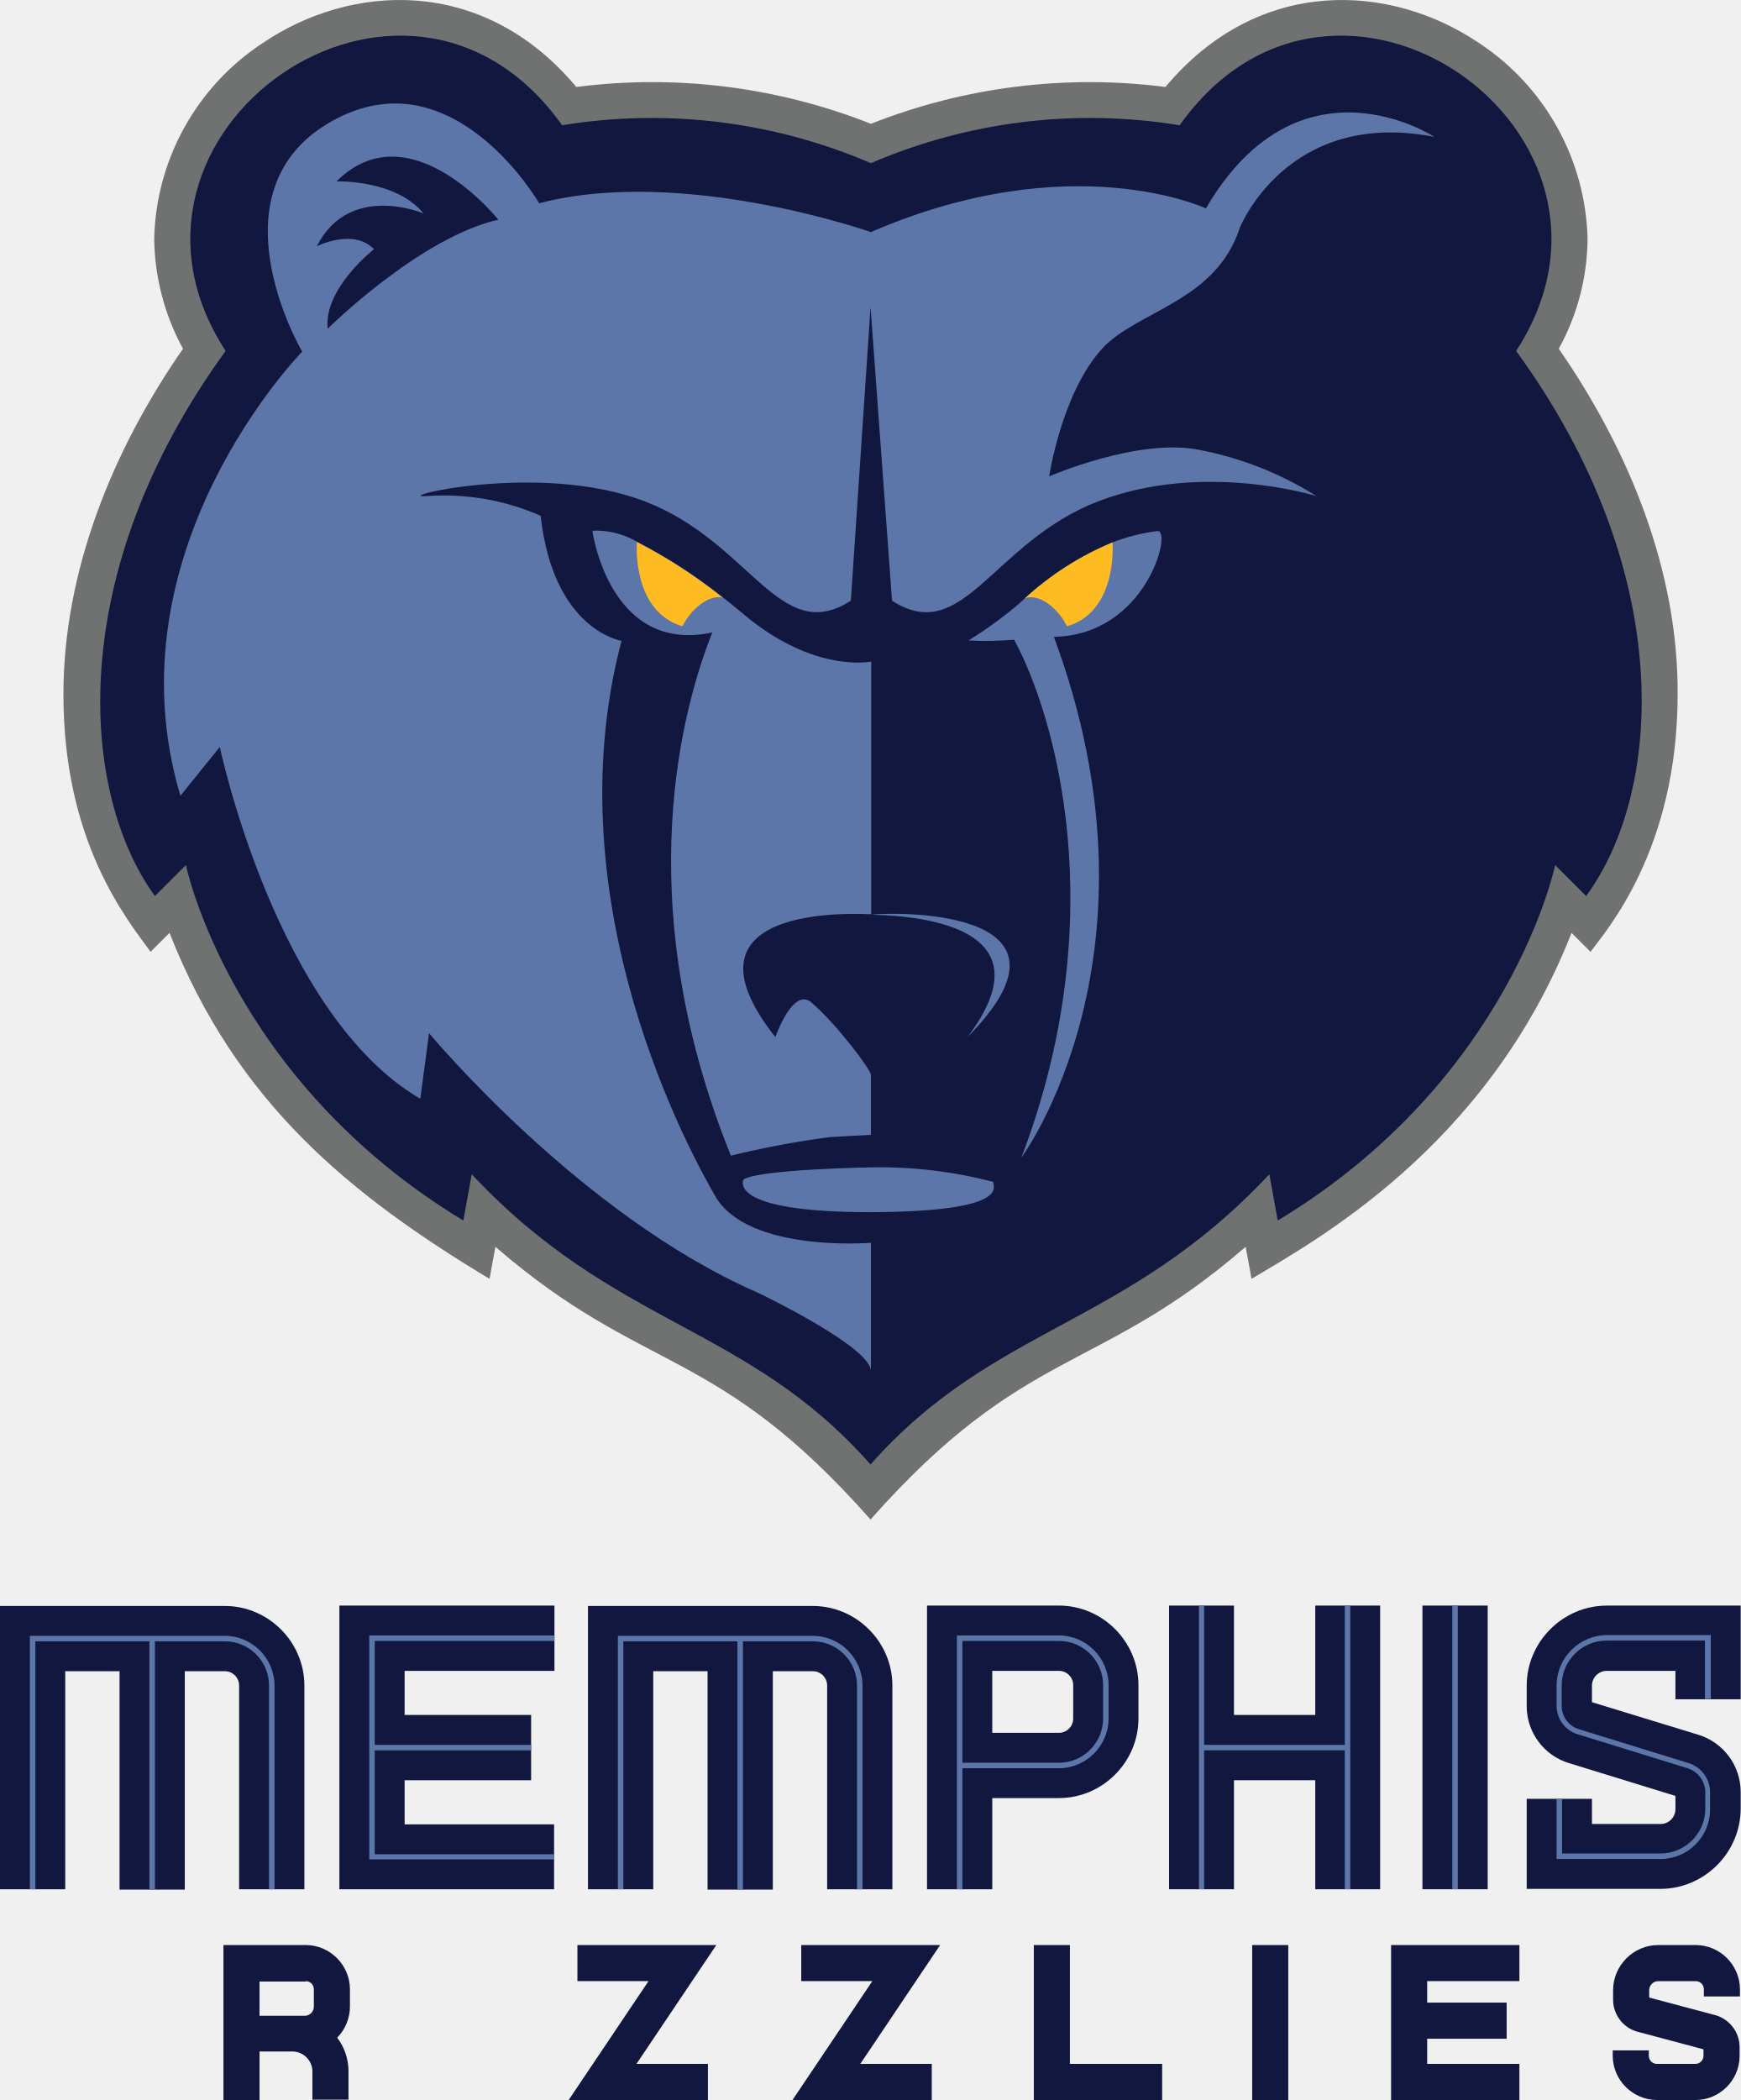
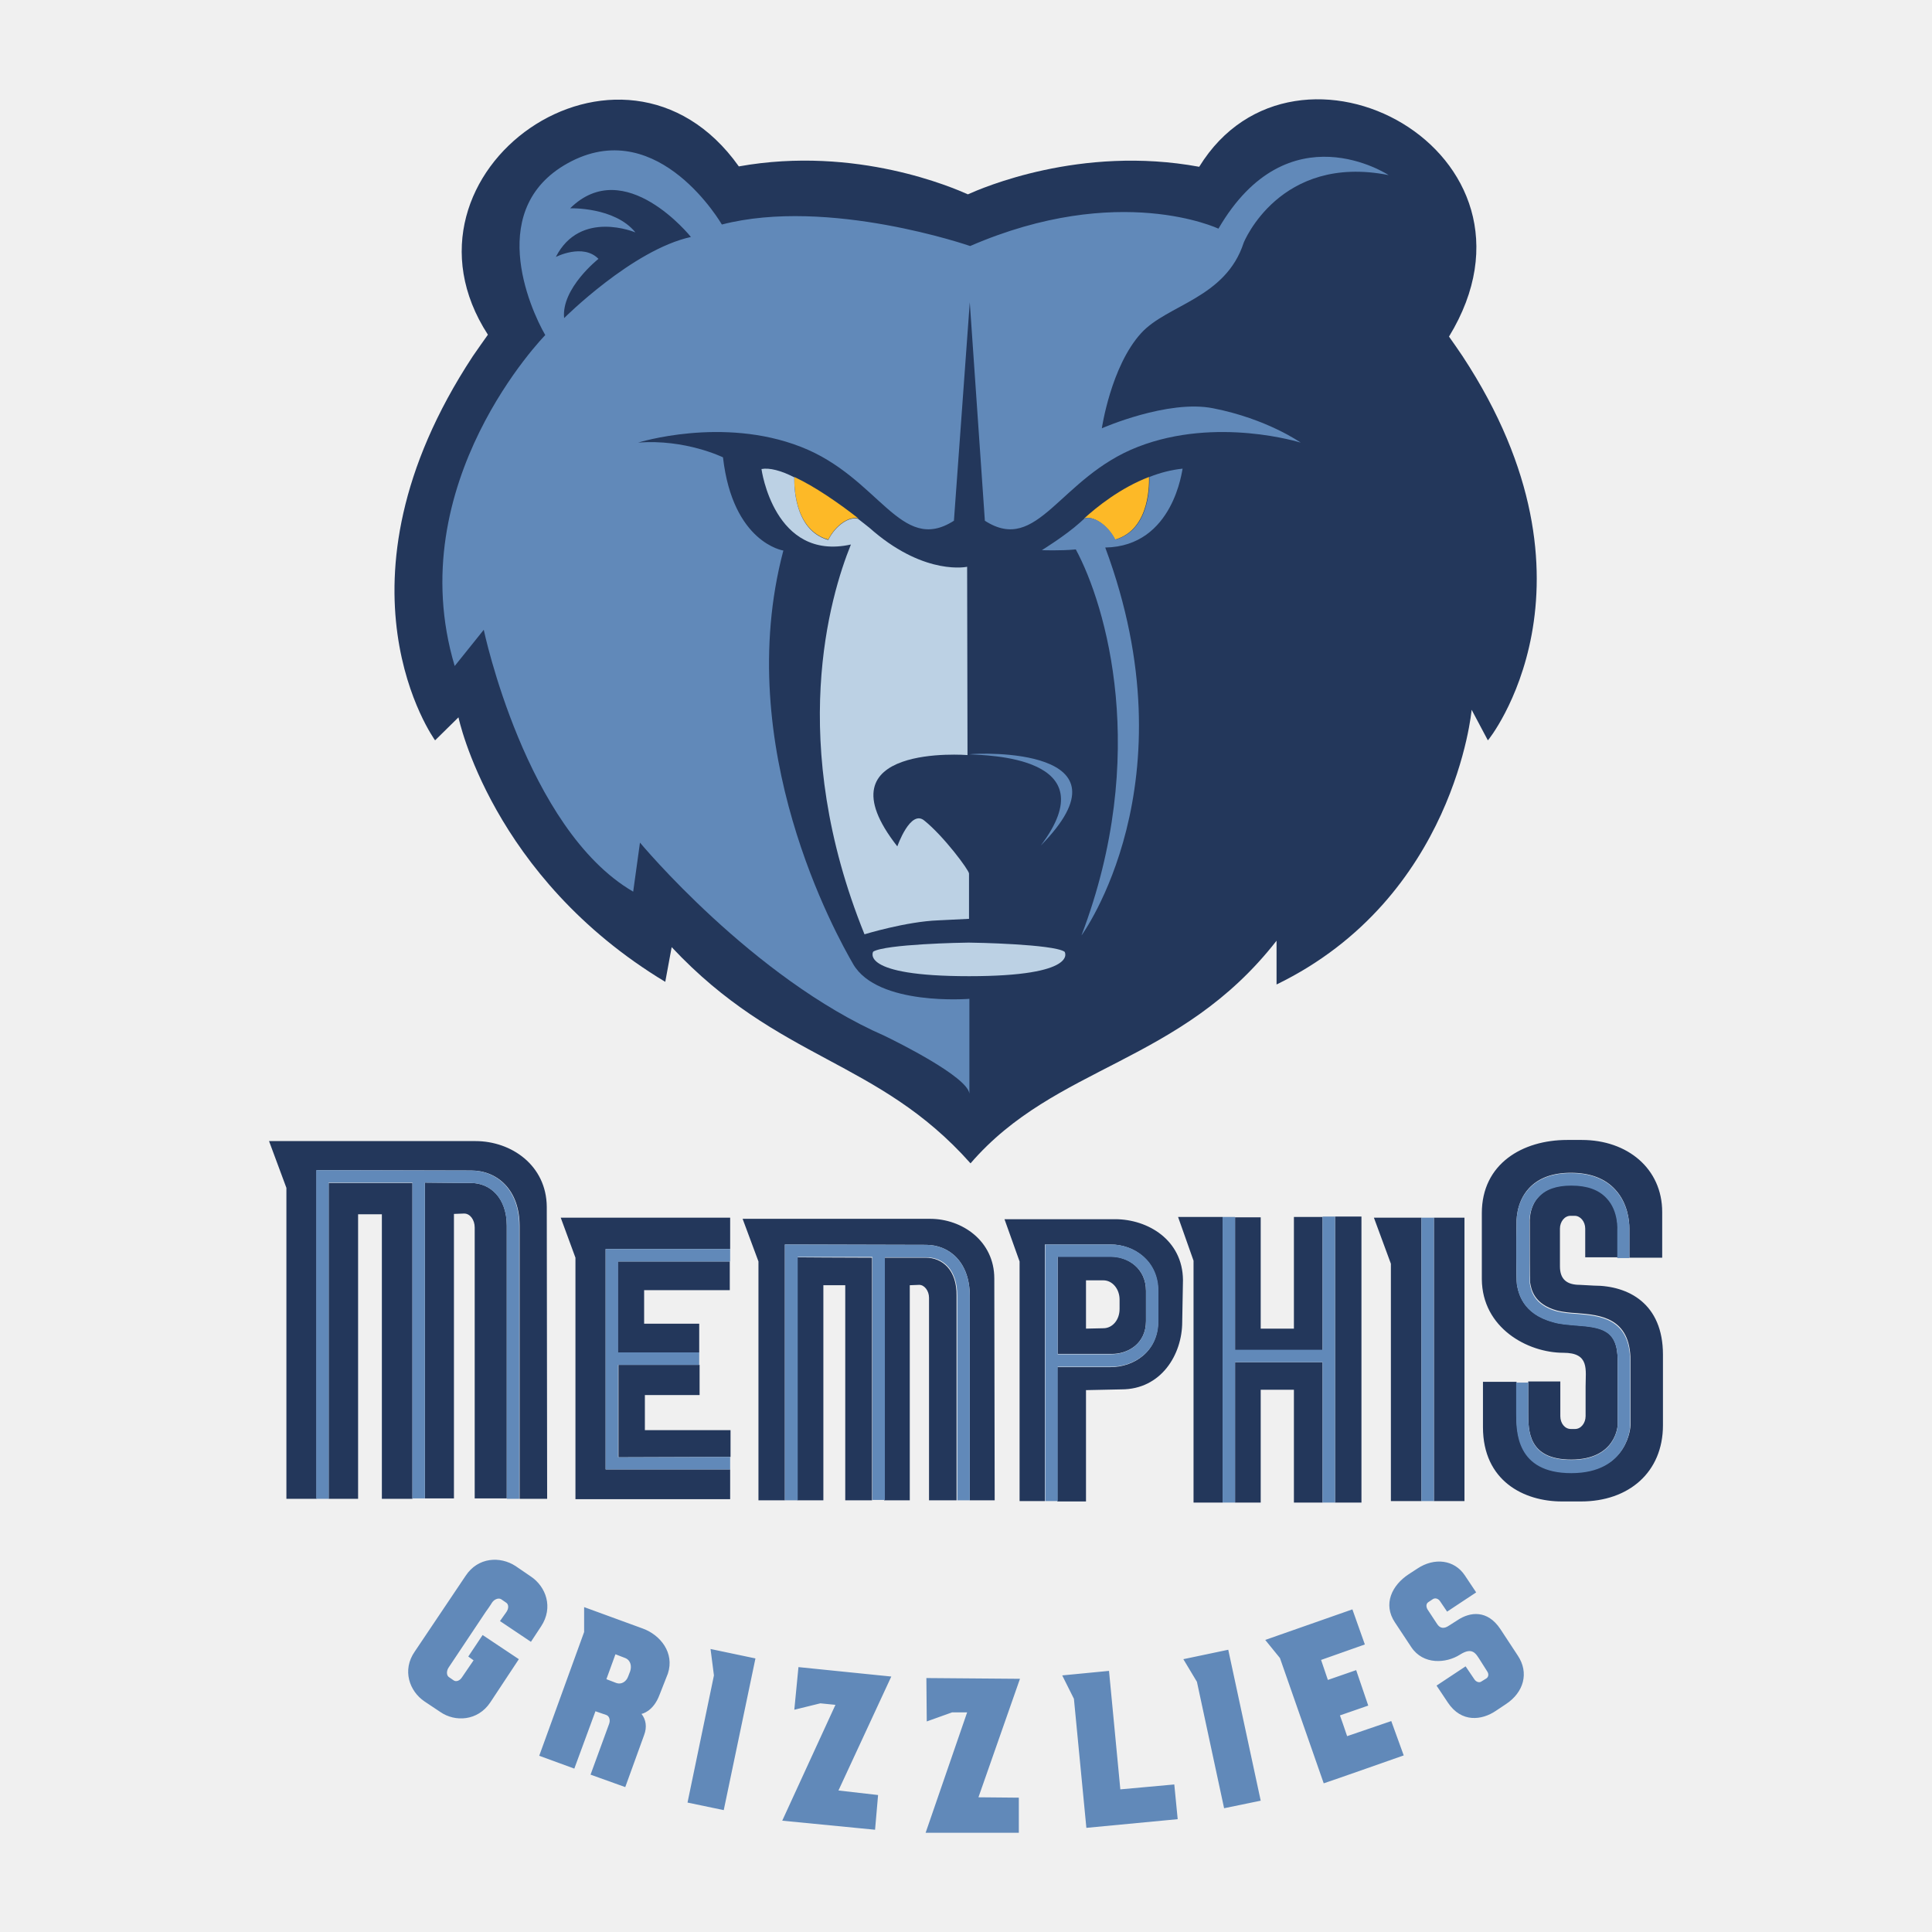
- <svg xmlns="http://www.w3.org/2000/svg" clip-rule="evenodd" fill-rule="evenodd" viewBox="168.08 65 223.85 270">
-   <path d="m213.081 320.749c-.011-3.108-2.565-5.662-5.673-5.673h-10.594v19.924h4.642v-6.235h4.313c1.362.048 2.462 1.169 2.484 2.532v3.657h4.642v-3.657c0-1.558-.511-3.073-1.453-4.313 1.057-1.075 1.647-2.525 1.64-4.031v-2.204zm-5.673-1.031c.564.004 1.027.467 1.032 1.031v2.262c0 .636-.524 1.161-1.161 1.161h-5.824v-4.407h5.953v-.046zm110.119 15.282h-16.501v-19.924h4.64v15.283h11.86v4.642zm45.941-15.282v-4.642h-16.502v19.924h16.502v-4.642h-11.86v-3.234h10.219v-4.642h-10.219v-2.765h11.86zm-104.353 15.282h-17.907l10.267-15.283h-9.141v-4.642h17.861l-10.267 15.283h9.188v4.642zm28.785 0h-17.909l10.267-15.283h-9.141v-4.642h17.861l-10.267 15.283h9.189zm41.206-19.924h4.64v19.923h-4.64zm-103.697 0h4.64v19.923h-4.64zm0 0h4.64v19.923h-4.64zm78.851-43.644h-16.97v36.471h8.392v-11.72h8.579c5.602-.012 10.207-4.618 10.22-10.219v-4.314c-.014-5.6-4.618-10.207-10.22-10.219zm1.829 14.533c-.001 1.002-.826 1.826-1.829 1.827h-8.579v-7.968h8.579c1.002 0 1.827.825 1.829 1.827z" fill="#12173f" />
-   <path d="m291.837 307.904h-.703v-32.627h13.126c3.496.003 6.372 2.879 6.376 6.375v4.314c-.004 3.496-2.88 6.372-6.376 6.375h-12.423v15.564zm0-16.267h12.434c3.105 0 5.662-2.555 5.662-5.662v-4.334c0-3.107-2.556-5.662-5.662-5.662h-12.434v15.657z" fill="#5d76a9" />
-   <path d="m239.38 279.824v-8.392h-27.658v36.471h27.611v-8.344h-19.221v-5.673h16.267v-8.392h-16.267v-5.671h19.267z" fill="#12173f" />
-   <path d="m239.38 275.98v-.703h-23.815v28.783h23.768v-.655h-23.065v-13.361h20.111v-.703h-20.111v-13.36h23.112z" fill="#5d76a9" />
-   <path d="m272.617 271.479h-28.925v36.425h8.392v-28.033h6.985v28.081h8.392v-28.081h5.157c1.002.001 1.827.826 1.829 1.829v26.205h8.39v-26.205c-.012-5.602-4.618-10.207-10.219-10.22" fill="#12173f" />
-   <path d="m272.617 275.323h-25.081v32.581h.703v-31.877h14.673v31.924h.703v-31.924h9.011c3.107 0 5.662 2.556 5.662 5.662v26.216h.703v-26.205c-.003-3.496-2.879-6.372-6.375-6.376" fill="#5d76a9" />
-   <path d="m197.001 271.479h-28.924v36.425h8.392v-28.033h6.985v28.081h8.39v-28.081h5.157c1.004.001 1.827.826 1.829 1.829v26.205h8.392v-26.205c-.014-5.602-4.618-10.207-10.22-10.22" fill="#12173f" />
-   <path d="m197.001 275.323h-25.079v32.581h.703v-31.877h14.673v31.924h.702v-31.924h9.012c3.107 0 5.662 2.556 5.662 5.662v26.216h.703v-26.205c-.004-3.496-2.879-6.372-6.376-6.376" fill="#5d76a9" />
-   <path d="m350.998 271.432h8.392v36.471h-8.392z" fill="#12173f" />
-   <path d="m354.842 271.432h.703v36.471h-.703z" fill="#5d76a9" />
-   <path d="m337.216 271.432v14.063h-10.454v-14.063h-8.345v36.471h8.345v-14.017h10.454v14.017h8.344v-36.471z" fill="#12173f" />
-   <path d="m341.014 271.432v17.907h-18.096v-17.907h-.657v36.471h.657v-17.861h18.096v17.861h.702v-36.471z" fill="#5d76a9" />
-   <path d="m184.344 335h-10.594c-3.108-.011-5.662-2.565-5.673-5.673v-8.579c.011-3.108 2.565-5.662 5.673-5.673h4.922c3.108.011 5.662 2.565 5.673 5.673v.938h-4.642v-.938c-.004-.564-.467-1.026-1.031-1.031h-4.922c-.564.005-1.027.467-1.032 1.031v8.579c.005.564.468 1.027 1.032 1.031h5.953v-1.827h-2.765v-4.642h7.407v11.111zm0 0h-10.594c-3.108-.011-5.662-2.565-5.673-5.673v-8.579c.011-3.108 2.565-5.662 5.673-5.673h4.922c3.108.011 5.662 2.565 5.673 5.673v.938h-4.642v-.938c-.004-.564-.467-1.026-1.031-1.031h-4.922c-.564.005-1.027.467-1.032 1.031v8.579c.005.564.468 1.027 1.032 1.031h5.953v-1.827h-2.765v-4.642h7.407v11.111zm201.766 0h-4.969c-3.107-.011-5.66-2.565-5.671-5.673v-.703h4.64v.703c.005.564.468 1.027 1.031 1.031h4.969c.564-.004 1.027-.467 1.031-1.031v-.844l-8.625-2.297c-1.779-.556-2.999-2.214-3-4.078v-1.22c0-3.187 2.623-5.812 5.812-5.812h4.83c3.107.011 5.66 2.565 5.671 5.673v.938h-4.64v-.938c-.005-.564-.468-1.027-1.031-1.031h-4.841c-.636 0-1.159.523-1.159 1.161v.949l8.625 2.297c1.779.556 2.999 2.214 3 4.078v1.136c0 3.105-2.556 5.662-5.662 5.662h-.011m-4.499-27.144h-17.205v-11.579h8.392v3.234h8.834c1.043 0 1.901-.858 1.901-1.901v-1.708l-13.689-4.218c-3.219-.968-5.438-3.952-5.438-7.314v-2.625c0-5.658 4.655-10.313 10.313-10.313h17.205v12.047h-8.392v-3.656h-8.834c-1.043 0-1.901.858-1.901 1.901v2.13l13.641 4.172c3.26.976 5.502 4.004 5.486 7.407v2.11c-.016 5.651-4.662 10.297-10.313 10.313" fill="#12173f" />
-   <path d="m381.611 304.013h-13.361v-7.783h.703v7.079h12.662c3.16 0 5.762-2.601 5.762-5.762v-2.114c-.01-1.418-.942-2.674-2.297-3.094l-14.111-4.359c-1.61-.482-2.72-1.976-2.719-3.657v-2.625c.007-3.546 2.924-6.462 6.47-6.47h13.36v8.205h-.75v-7.501h-12.662c-3.161 0-5.762 2.601-5.762 5.763v2.629c-.007 1.372.892 2.596 2.203 3l14.111 4.36c1.64.507 2.767 2.033 2.765 3.75v2.11l.001.124c0 3.481-2.864 6.345-6.343 6.345h-.033" fill="#5d76a9" />
-   <path d="m368.531 109.841c2.379-4.31 3.65-9.143 3.704-14.064-.22-10.174-5.431-19.613-13.922-25.22-11.345-7.688-28.316-8.767-40.363 5.625-12.822-1.646-25.855-.016-37.878 4.735-12.021-4.755-25.056-6.384-37.878-4.735-12.049-14.392-29.066-13.313-40.363-5.625-8.506 5.592-13.723 15.042-13.922 25.22.075 4.919 1.346 9.746 3.704 14.064-9.095 13.078-15.377 28.642-15.377 44.441 0 19.033 8.157 28.877 11.205 33.096l2.438-2.438c8.625 21.94 23.345 33.754 41.159 44.489 0 0 .374-2.156.75-4.126 19.173 16.595 28.315 12.517 48.239 35.065 19.876-22.455 29.251-18.611 48.237-35.065.376 1.921.751 4.126.751 4.126 7.922-4.782 30.284-16.783 41.159-44.489l2.438 2.438c1.875-2.578 11.203-12.984 11.203-33.096.094-15.799-6.188-31.315-15.283-44.441" fill="#707271" />
-   <path d="m363.047 110.122c18.283-28.081-23.206-57.286-43.269-29.018-13.428-2.197-27.208-.505-39.706 4.875-12.498-5.381-26.278-7.072-39.706-4.875-20.111-28.268-61.552.937-43.269 29.018-20.815 28.596-18.751 56.816-9.095 70.083l3.985-3.985s5.673 27.565 35.675 45.707l1.079-5.953c18.47 19.736 35.346 19.267 51.285 37.315 15.938-18.001 32.814-17.579 51.285-37.315l1.077 5.953c30.002-18.094 35.675-45.707 35.675-45.707l3.985 3.985c9.797-13.313 11.86-41.441-9.001-70.083" fill="#12173f" />
-   <path d="m280.258 215.083s-14.391.235-16.548 1.547c0 0-2.484 4.266 16.548 4.22 18.096-.094 15.423-3.376 15.564-3.891-5.079-1.327-10.314-1.958-15.564-1.876m-12.47-16.735s2.251-6.515 4.64-4.453c3.329 2.86 7.642 8.673 7.642 9.282v7.735l-5.251.281c-4.291.564-8.547 1.362-12.751 2.391-13.408-33.19-5.954-58.271-2.391-67.271-13.267 2.86-15.423-13.08-15.423-13.08 2.002-.086 3.986.403 5.719 1.407 3.917 2.018 7.623 4.42 11.064 7.172.985.751 1.875 1.501 2.719 2.204 9.047 7.594 16.36 6.047 16.36 6.047v32.488c-.046.046-26.392-2.016-12.329 15.797m24.707 0c16.782-17.017-10.594-16.032-12.329-15.751 2.812.141 24.002.281 12.329 15.751m11.11-51.473c15.094 40.645-4.033 66.803-4.173 66.944 11.86-31.128 4.266-56.958-.937-66.568-1.949.165-3.907.197-5.86.093 2.322-1.439 4.531-3.054 6.61-4.829l.609-.561c3.316-3.049 7.139-5.492 11.299-7.22 1.854-.72 3.791-1.207 5.766-1.453s-1.407 13.408-13.313 13.595" fill="#5d76a9" />
-   <path d="m327.512 94.277s6.141-15.377 25.033-11.673c0 0-17.345-11.392-29.393 9.188 0 0-17.298-8.109-43.081 3.048 0 0-24.237-8.532-42.66-3.704 0 0-10.735-18.658-25.877-10.97s-7.219 25.409-4.594 30.049c0 0-25.081 25.549-15.658 57.099l5.064-6.282s7.219 34.409 25.783 45.239l1.125-8.438s19.408 23.392 42.192 33.33c2.156 1.031 14.25 7.032 14.626 9.985v-16.361s-15.799 1.314-20.017-6c-2.86-4.968-21.05-37.41-12.047-71.395 0 0-8.767-1.314-10.407-16.08-4.598-2.017-9.618-2.886-14.627-2.532-5.008.355 14.486-4.547 28.081.703 13.595 5.251 17.252 18.658 26.44 12.751l2.532-37.737 2.765 37.737c9.188 5.908 12.845-7.453 26.44-12.751 13.595-5.251 28.127-.703 28.127-.703-4.628-2.92-9.765-4.939-15.142-5.953-7.783-1.547-19.221 3.422-19.221 3.422s1.595-10.689 6.798-16.408c4.501-4.923 14.626-6 17.72-15.564zm-117.291 12.986c-.563-5.157 5.954-10.22 5.954-10.22-2.672-2.765-7.361-.374-7.361-.374 4.22-8.299 13.735-4.22 13.735-4.22-3.609-4.407-11.203-4.126-11.203-4.126 9.423-9.375 20.815 4.923 20.815 4.923-10.126 2.297-21.94 14.017-21.94 14.017z" fill="#5d76a9" />
-   <path d="m261.038 141.859c-1.453-.468-3.844 1.031-5.204 3.656-4.5-1.312-6.047-6.188-5.86-10.828 3.917 2.017 7.623 4.42 11.064 7.172m44.254 3.656c-1.407-2.765-3.985-4.265-5.439-3.562 3.316-3.049 7.139-5.492 11.299-7.22.187 4.64-1.36 9.517-5.86 10.781" fill="#fb2" />
+ <svg xmlns="http://www.w3.org/2000/svg" id="Layer_1" viewBox="0 0 512 512" width="2500" height="2500">
+   <style>.st0{fill:#fff;fill-opacity:0}.st1{fill:#23375b}.st2{fill:#6189b9}.st3{fill:#fdb927}.st4{fill:#bcd1e4}</style>
+   <path class="st0" d="M0 0h512v512H0z" id="white_block" />
+   <g id="Logos">
+     <path class="st1" d="M327.3 398.2h6.8v-29.9h8.8v29.9h7.6V361h-23.2m26.5 37.2h7v-75.8h-7v75.8zm-66-46.1v-12.8h4.6c2.4 0 4.3 2.3 4.3 5.1v2.5c0 2.9-1.9 5.1-4.3 5.1l-4.6.1zm15.9-2v-8c0-6-4.8-9.1-9.3-9.1h-14.1v25.8h14.1c4.5.1 9.3-2.7 9.3-8.7m12.6-16v64.1h7.7v-75.7h-11.8l4.1 11.6zm106.1 6.6l-3.7-.2c-3.4 0-5.3-1.4-5.3-4.9v-10c0-1.8 1.2-3.4 2.8-3.4h1.1c1.5 0 2.8 1.5 2.8 3.4v7.6h8.6v-7.3s.4-5.1-2.8-8.5c-2.1-2.3-5.2-3.4-9.4-3.4-3.9 0-6.8 1-8.7 3.1-2.7 2.8-2.4 6.9-2.4 7v.2c0 6.8 0 14.7.1 15.6.3 1.8 1 5.7 7.1 7.4 1.6.4 3.4.6 5.4.7 6 .5 14.1 1.1 14.1 12.6v17.1c0 .2-.5 12.5-15.6 12.5-14.6 0-14.6-11-14.6-15.8v-8.2H393v12c0 14.3 10.9 19.7 20.9 19.7h5.1c12.6 0 21.7-7.7 21.7-20.2V359c0-13.5-9.1-18.3-18.3-18.3m-126.9-17.6h-29.3l4 11.2v63.5h6.7v-68h17.4c6.3 0 12.6 4.4 12.6 12.4v8c0 8-6.4 12.1-12.6 12.1h-14.1v35.6h7.6v-29.5l9.4-.2c10.5 0 16.1-9.2 16.1-17.9l.2-11.1c-.1-10.6-9.3-16.1-18-16.1m118.8 35.4c7 0 5.9 4.4 5.9 9v7.8c0 1.8-1.2 3.4-2.8 3.4h-1.1c-1.6 0-2.8-1.5-2.8-3.4v-9.2H405v8.2c0 4.9 0 12.5 11.4 12.5 11.8 0 12.3-8.9 12.3-9.2v-17.1c0-8.1-4.2-8.8-11.1-9.3-2.1-.2-4.2-.3-6.1-.9-8.1-2.2-9.1-7.8-9.5-9.9-.2-1.4-.2-12.5-.1-16 0-.4-.3-5.6 3.3-9.5 2.5-2.7 6.2-4.1 11.1-4.1 5.1 0 9.1 1.5 11.8 4.5 3.3 3.6 3.7 8.3 3.7 10.2v7.8h8.7v-12.1c0-11.5-9.2-19.1-21.3-19.1h-3.9c-11.8 0-22.6 6.3-22.6 19.4V339c.1 12.9 12.1 19.5 21.6 19.5m-45.7-23.6v62.9h8.1v-75.1h-12.6l4.5 12.2zm11.4 62.9h8.1v-75.1H380v75.1zm-254-95.4H71.3l4.6 12.4v82.4h8v-87.1l41 .1c6.8 0 12.8 5 12.8 14.7v72.3h7.3l-.1-77.4c-.1-11-9.4-17.4-18.9-17.4m-38.9 94.8h7.8v-75.4h6.3v75.4h8.1v-83.7H87.1v83.7zm83.7-27.5h14.6v-8h-21.5v24.5c2.7 0 24.9-.1 29.7-.1V379h-22.7v-9.3h-.1zm172.1-17.6h-8.8v-29.5h-6.8v35.2h23.2v-35.3h-7.6v29.6zM246.5 323h-49.7l4.2 11.3v63.3h7v-67.8l37.4.1c6.2 0 11.6 4.6 11.6 13.5v54.2h6.6l-.1-58.8c0-9.9-8.5-15.8-17-15.8m-82.7 35.4h21.5v-7.6h-14.6v-8.9h22.7v-7.6h-29.7v24.1h.1zm-39-44.9s-5.5 0-12.2-.1v83.7h7.7v-75.4l2.7-.1c1.6 0 2.8 1.7 2.8 3.7v71.8h8.5v-72.3c0-7.4-4.4-11.3-9.5-11.3m86.5 84.1h6.9v-57h5.8v57h7.1v-64.3c-8.6 0-18.2-.1-19.8-.1v64.4zm34-64.3h-11v64.3h6.8v-57l2.5-.1c1.4 0 2.6 1.6 2.6 3.4v53.7h7.3v-54.2c.1-6.9-3.8-10.1-8.2-10.1m-92.8 0v64h41v-7.9h-33V331h33v-8.3h-44.9l3.9 10.6z" />
+     <path class="st2" d="M324 398.2v-75.7h3.3v35.2h23.2v-35.3h3.3v75.8h-3.3V361h-23.2v37.2m-23.6-48.1v-8c0-6-4.8-9-9.3-9h-14.1v25.8h14.1c4.5 0 9.3-2.8 9.3-8.8M405 366.2v8.2c0 4.9 0 12.5 11.4 12.5 11.8 0 12.3-8.9 12.3-9.2v-17.1c0-8.1-4.2-8.8-11.1-9.3-2.1-.2-4.2-.3-6.1-.9-8.1-2.2-9.1-7.8-9.5-9.9-.2-1.4-.2-12.5-.1-16.1 0-.4-.3-5.6 3.3-9.4 2.5-2.7 6.2-4.1 11.1-4.1 5.1 0 9.1 1.5 11.8 4.5 3.3 3.6 3.7 8.3 3.7 10.2v7.8h-3.2v-7.3s.4-5.1-2.8-8.5c-2.1-2.3-5.2-3.4-9.4-3.4-3.9 0-6.8 1-8.7 3.1-2.7 2.8-2.4 6.9-2.4 7v.2c0 6.8 0 14.7.1 15.6.3 1.8 1 5.7 7.1 7.4 1.6.4 3.4.6 5.4.7 6 .5 14.1 1.1 14.1 12.6v17.1c0 .2-.5 12.5-15.6 12.5-14.6 0-14.6-11-14.6-15.8v-8.2h3.2v-.2zm-128 31.6v-68h17.4c6.3 0 12.6 4.4 12.6 12.3v8c0 8-6.4 12.1-12.6 12.1h-14.1v35.6H277zm99.7-75.1h3.3v75.1h-3.3v-75.1zM83.8 397.2v-87.1l41 .1c6.8 0 12.8 5 12.8 14.7v72.3h-3.3v-72.3c0-7.4-4.4-11.4-9.5-11.4 0 0-5.5 0-12.2-.1v83.7h-3.3v-83.7H87.1v83.8h-3.3zm109.7-62.9h-29.7v24.1h21.5v3.3h-21.5v24.5c2.7 0 24.9-.1 29.7-.1v3.3h-33V331h33v3.3zm14.5 63.3v-67.8l37.4.1c6.2 0 11.6 4.6 11.6 13.5v54.2h-3.3v-54.2c0-7-3.8-10.2-8.2-10.2h-11v64.3h-3.3v-64.4h-19.8v64.5H208z" />
+     <path class="st1" d="M387.6 94.4c-1.2-1.8-2.4-3.5-3.6-5.2 29.9-49-40.6-86.6-66.2-45-31.5-5.8-57.7 5.7-61.3 7.3-3.6-1.6-29.5-13-60.7-7.4-30.8-43.4-94.5 1.4-66.5 44.6-1.3 1.8-2.6 3.7-4 5.7-39.9 60.7-10 101.8-10 101.8l6.2-6.1s8.7 42.3 54.8 70.1l1.7-9.2c28.4 30.3 54.6 29.6 79.2 57.3 22.6-26.2 55.5-26.2 81.1-59v11.6c47.3-23 51.7-72.8 51.7-72.8l4.3 8.1c0 .2 33.2-41.1-6.7-101.8" />
+     <path class="st3" d="M287.3 137.4c2.2-.8 6.1 1.5 8.2 5.6 9.6-2.7 9-15.7 9-16.6-7.6 2.9-13.9 8-17.2 11" />
+     <path class="st2" d="M292.9 145.1c23.3 62.6-6.3 102.8-6.3 102.8 18.2-47.8 6.5-87.5-1.5-102.3-4.1.4-9 .2-9 .2s6.2-3.8 10.2-7.4l1.1-1c2.2-.8 6.1 1.5 8.2 5.6 9.6-2.7 9-15.7 9-16.6 2.8-1.1 5.8-1.9 8.8-2.2-.1 0-2.3 20.6-20.5 20.9m11.6-18.7l-.3.1.3-.1zm-155-42.1c-.8-7.9 9.1-15.7 9.1-15.7-4.1-4.2-11.3-.5-11.3-.5 6.5-12.7 21.1-6.5 21.1-6.5-5.5-6.8-17.3-6.4-17.3-6.4 14.5-14.3 32 7.6 32 7.6-15.5 3.4-33.6 21.5-33.6 21.5m180.1-20s9.5-23.6 38.4-17.9c0 0-26.6-17.6-45.1 14.2 0 0-26.3-12.5-65.8 4.6 0 0-37.5-13-65.8-5.7 0 0-16.5-28.6-39.8-16.8-23.2 11.8-11.1 39-7 46.1 0 0-38.5 39.2-24 87.7l7.7-9.6s11.1 52.8 39.6 69.4l1.8-13s29.8 35.9 64.8 51.2c3.3 1.6 21.9 10.8 22.5 15.3v-25.1s-24.3 2-30.8-9.2c-4.4-7.6-32.3-57.5-18.5-109.6 0 0-13.4-2-16-24.7 0 0-10-4.9-22.5-3.9 0 0 22.3-7 43.1 1.1 20.9 8.1 26.4 28.7 40.6 19.6l4.2-57.9 4 57.9c14.1 9.1 19.7-11.5 40.6-19.6s43.1-1.1 43.1-1.1-8.9-6.3-23.2-9.1c-12-2.4-29.5 5.3-29.5 5.3s2.4-16.4 10.4-25.2c6.9-7.6 22.4-9.2 27.2-24m-72.7 135.6c2.7-.4 44.7-2 18.9 24.2 18-23.8-14.6-23.9-18.9-24.2" />
+     <path class="st3" d="M210.5 126.4c0 1-.5 13.9 9 16.6 2-4 5.7-6.3 8-5.6-5.1-4-11.6-8.5-17-11" />
+     <path class="st4" d="M256.8 231.5v12l-8.1.4c-8.5.3-19.6 3.7-19.6 3.7-20.6-50.9-9.2-89.5-3.6-103.3-20.4 4.5-23.7-20-23.7-20 2.1-.4 5.2.4 8.7 2.2 0 1-.5 13.9 9 16.6 2-4 5.7-6.3 7.9-5.6 1.5 1.2 3 2.3 4.2 3.4 13.9 11.7 24.7 9.3 24.7 9.3s.1 44.4.1 49.9c0 0-40.1-3.2-18.6 24.2 0 0 3.5-10 7.2-6.8 5.1 4.1 11.8 13.1 11.8 14m-46.3-105.1zm46.3 132.3c-29.3 0-25.4-6.5-25.4-6.5 3.2-2 23.7-2.4 25.3-2.4 1.6 0 22.3.4 25.4 2.4.1 0 4 6.5-25.3 6.5" />
+     <path class="st2" d="M170.4 431.6l-15.6-5.7v6.6l-11.9 32.8 9.3 3.4 5.6-15.2 2.9 1c.8.3 1.1 1.4.7 2.4l-4.9 13.4 9.2 3.3 5-13.8c.8-2.1.5-4.1-.7-5.6 0 0 3.1-.5 4.8-5.1l2.2-5.6c1.8-5.5-2-10.2-6.6-11.9m-3.4 11.3l-.5 1.3c-.5 1.5-1.9 2.3-3.2 1.8l-2.6-1 2.4-6.6 2.6 1c1.3.5 1.8 2 1.3 3.5M361.7 435.8l-3.3-9.3-23.1 8.1 3.9 4.8 11.6 33.2c1.9-.6 21.2-7.4 21.2-7.4l-3.3-9.1-11.7 4c-.3-1-1.9-5.5-1.9-5.5l7.5-2.6-3.2-9.4-7.5 2.6-1.8-5.3M296.9 474.2l-3-31.4-12.4 1.2 3.1 6.2 3.3 34.2 24.2-2.3-.9-9.2M189.2 444l-.9-7 11.9 2.5-8.4 40.2-9.6-2M317.2 445.7l-3.6-6 11.9-2.5 8.6 40-9.7 2M236.2 444.3l-24.6-2.5-1.1 11.3 6.9-1.7 4 .4-14.1 30.7 24.6 2.4.8-9.2-10.5-1.2M270.3 444.9l-24.8-.2.1 11.5 6.7-2.4h4l-11 31.9H270v-9.3l-10.7-.1M392.2 439.9l1.9 3c.5.7.4 1.5-.2 1.9l-1.3.8c-.5.4-1.4.2-1.9-.6l-2.3-3.4-7.7 5.1 3 4.5c3.6 5.4 9 4.7 12.7 2.2l2.7-1.8c4.7-3.1 6.2-8.3 3.1-12.9l-4.6-7c-3.4-5.1-8-4.6-11.4-2.3l-2.2 1.4c-1.3.9-2.4.8-3.2-.5l-2.5-3.8c-.4-.7-.4-1.5.2-1.9l1.2-.8c.6-.4 1.4-.2 1.9.5l1.9 2.8 7.7-5.1-3-4.5c-2.8-4.2-8.1-4.8-12.6-1.8l-2.3 1.5c-4.4 2.9-6.9 7.9-3.6 12.8l4.3 6.5c3.2 4.8 9.3 4.3 12.9 2 3.3-2.1 4.2-.3 5.3 1.4M129.9 451.2c-3.3 4.9-9.3 5.2-13.2 2.5l-4.2-2.8c-4-2.7-6-8.3-2.6-13.2l13.5-20.1c3.3-5 9.2-5.2 13.2-2.6l4.1 2.8c4 2.7 6 8.2 2.7 13.2l-2.7 4.1-8.2-5.5 1.7-2.4c.7-1 .6-2.1-.1-2.5l-1.3-.9c-.7-.4-1.8 0-2.4.9 0 0-.6 1-1.7 2.5l-9.8 14.7c-.6.9-.6 2 0 2.5l1.3.9c.7.5 1.7.1 2.3-.9l3-4.4-1.4-1 3.8-5.7 9.6 6.4" />
+   </g>
</svg>
